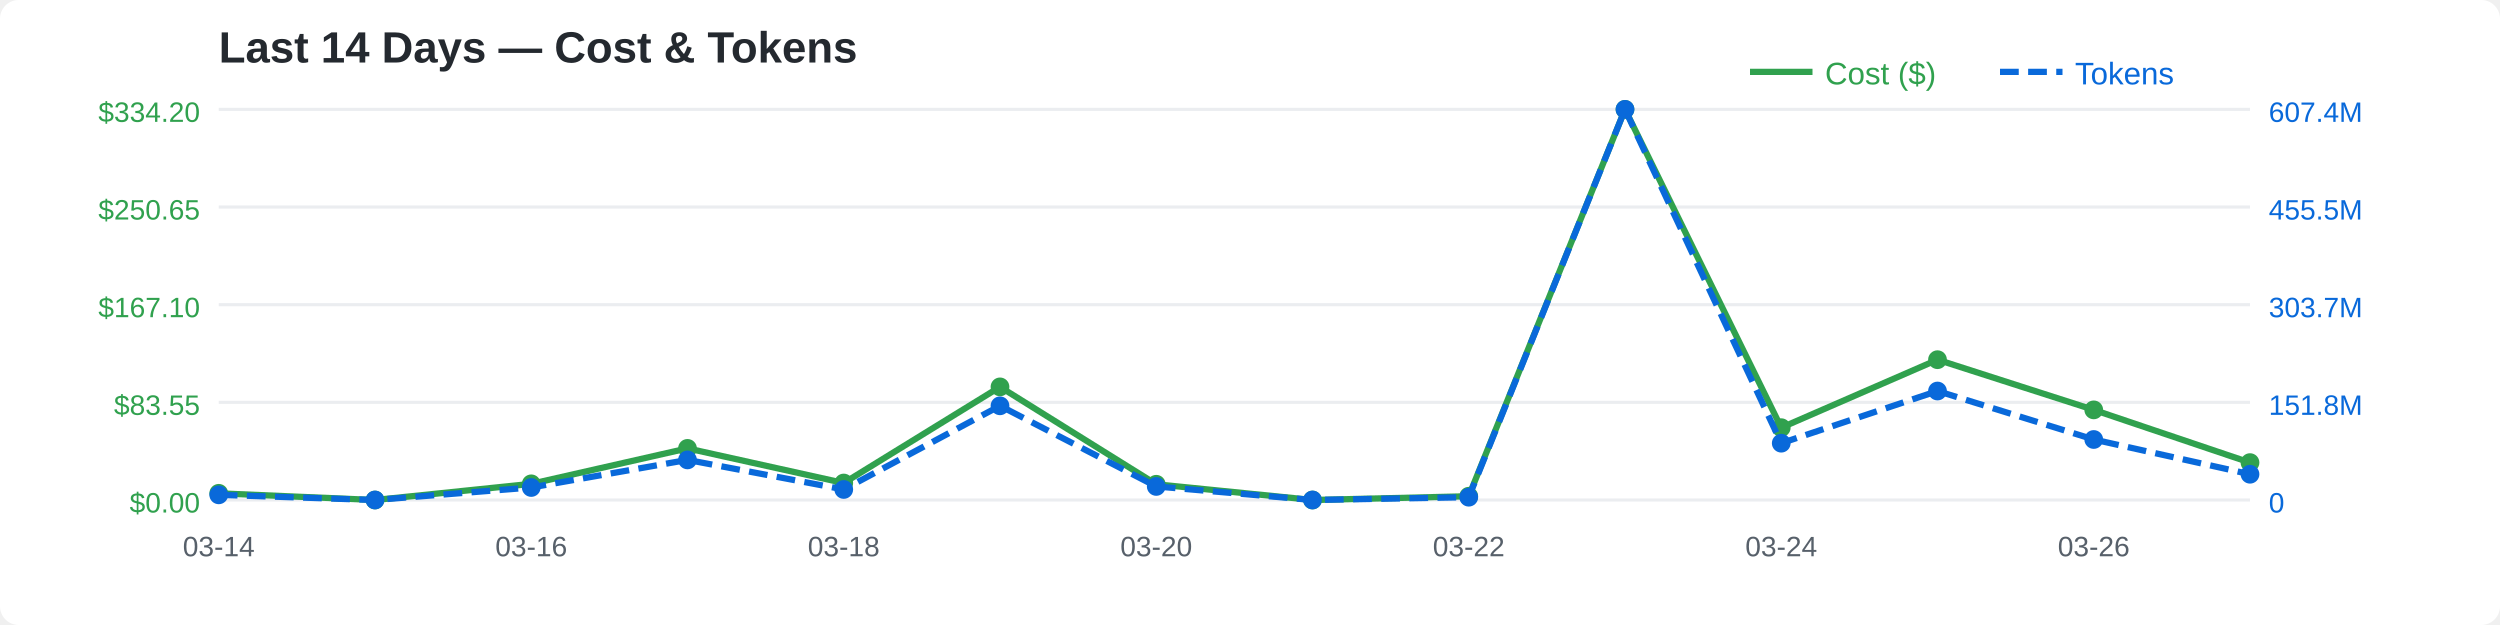
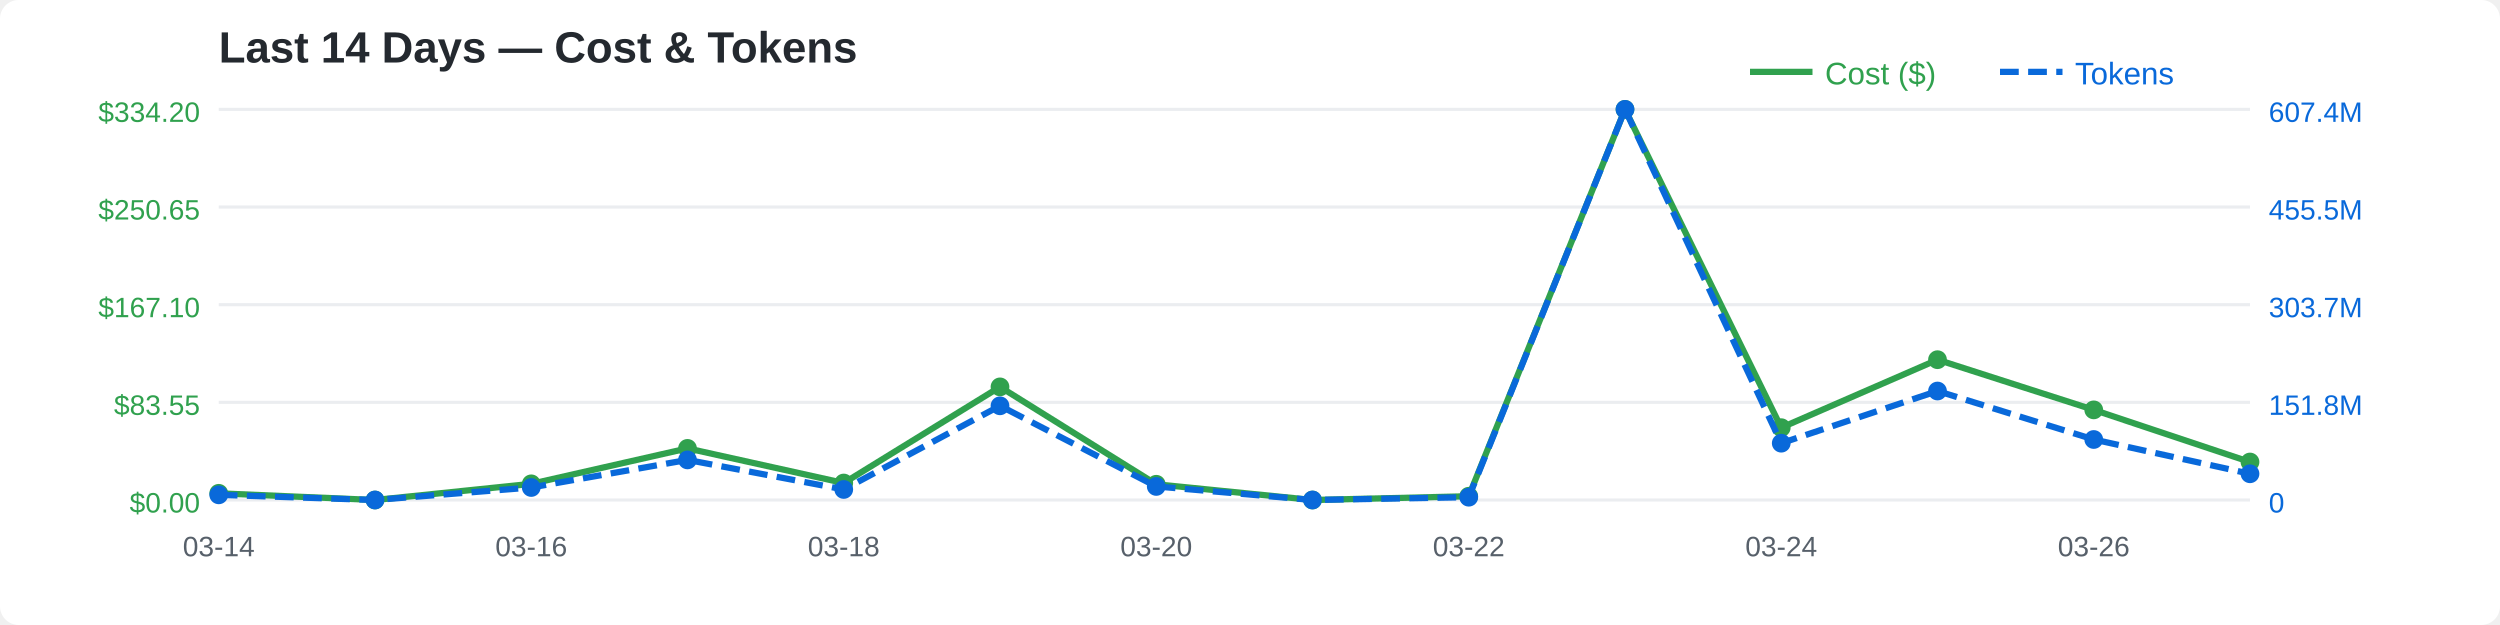
<svg xmlns="http://www.w3.org/2000/svg" width="800" height="200" viewBox="0 0 800 200">
  <rect width="800" height="200" fill="#ffffff" rx="6" />
  <text x="70" y="20" font-family="Arial, sans-serif" font-size="14" fill="#24292f" font-weight="bold">Last 14 Days — Cost &amp; Tokens</text>
  <line x1="70" y1="35.0" x2="720" y2="35.0" stroke="#ebedf0" stroke-width="1" />
  <line x1="70" y1="66.25" x2="720" y2="66.25" stroke="#ebedf0" stroke-width="1" />
  <line x1="70" y1="97.5" x2="720" y2="97.5" stroke="#ebedf0" stroke-width="1" />
  <line x1="70" y1="128.75" x2="720" y2="128.75" stroke="#ebedf0" stroke-width="1" />
  <line x1="70" y1="160.0" x2="720" y2="160.0" stroke="#ebedf0" stroke-width="1" />
  <text x="70.0" y="178" font-family="Arial, sans-serif" font-size="9" fill="#57606a" text-anchor="middle">03-14</text>
  <text x="170.0" y="178" font-family="Arial, sans-serif" font-size="9" fill="#57606a" text-anchor="middle">03-16</text>
  <text x="270.0" y="178" font-family="Arial, sans-serif" font-size="9" fill="#57606a" text-anchor="middle">03-18</text>
  <text x="370.0" y="178" font-family="Arial, sans-serif" font-size="9" fill="#57606a" text-anchor="middle">03-20</text>
  <text x="470.0" y="178" font-family="Arial, sans-serif" font-size="9" fill="#57606a" text-anchor="middle">03-22</text>
  <text x="570.0" y="178" font-family="Arial, sans-serif" font-size="9" fill="#57606a" text-anchor="middle">03-24</text>
  <text x="670.0" y="178" font-family="Arial, sans-serif" font-size="9" fill="#57606a" text-anchor="middle">03-26</text>
  <text x="64" y="39.0" font-family="Arial, sans-serif" font-size="9" fill="#30a14e" text-anchor="end">$334.20</text>
  <text x="64" y="70.25" font-family="Arial, sans-serif" font-size="9" fill="#30a14e" text-anchor="end">$250.65</text>
  <text x="64" y="101.5" font-family="Arial, sans-serif" font-size="9" fill="#30a14e" text-anchor="end">$167.10</text>
  <text x="64" y="132.75" font-family="Arial, sans-serif" font-size="9" fill="#30a14e" text-anchor="end">$83.55</text>
  <text x="64" y="164.0" font-family="Arial, sans-serif" font-size="9" fill="#30a14e" text-anchor="end">$0.00</text>
  <text x="726" y="39.0" font-family="Arial, sans-serif" font-size="9" fill="#0969da">607.4M</text>
  <text x="726" y="70.25" font-family="Arial, sans-serif" font-size="9" fill="#0969da">455.5M</text>
  <text x="726" y="101.5" font-family="Arial, sans-serif" font-size="9" fill="#0969da">303.7M</text>
  <text x="726" y="132.75" font-family="Arial, sans-serif" font-size="9" fill="#0969da">151.8M</text>
  <text x="726" y="164.0" font-family="Arial, sans-serif" font-size="9" fill="#0969da">0</text>
-   <polyline points="70.0,157.86 120.0,160.0 170.0,154.827 220.0,143.482 270.0,154.568 320.0,123.802 370.0,154.966 420.0,160.0 470.0,158.795 520.0,35.0 570.0,136.859 620.0,115.101 670.0,131.16 720.0,148.034" fill="none" stroke="#30a14e" stroke-width="2" />
+   <polyline points="70.0,157.86 120.0,160.0 170.0,154.827 220.0,143.482 270.0,154.568 320.0,123.802 370.0,154.966 420.0,160.0 470.0,158.795 520.0,35.0 570.0,136.859 620.0,115.101 670.0,131.16 720.0,147.842" fill="none" stroke="#30a14e" stroke-width="2" />
  <circle cx="70.0" cy="157.86" r="3" fill="#30a14e">
    </circle>
  <circle cx="120.0" cy="160.0" r="3" fill="#30a14e">
    </circle>
  <circle cx="170.0" cy="154.827" r="3" fill="#30a14e">
    </circle>
  <circle cx="220.0" cy="143.482" r="3" fill="#30a14e">
    </circle>
  <circle cx="270.0" cy="154.568" r="3" fill="#30a14e">
    </circle>
  <circle cx="320.0" cy="123.802" r="3" fill="#30a14e">
    </circle>
  <circle cx="370.0" cy="154.966" r="3" fill="#30a14e">
    </circle>
  <circle cx="420.0" cy="160.0" r="3" fill="#30a14e">
    </circle>
  <circle cx="470.0" cy="158.795" r="3" fill="#30a14e">
    </circle>
  <circle cx="520.0" cy="35.0" r="3" fill="#30a14e">
    </circle>
  <circle cx="570.0" cy="136.859" r="3" fill="#30a14e">
    </circle>
  <circle cx="620.0" cy="115.101" r="3" fill="#30a14e">
    </circle>
  <circle cx="670.0" cy="131.16" r="3" fill="#30a14e">
    </circle>
-   <circle cx="720.0" cy="148.034" r="3" fill="#30a14e">
+   <circle cx="720.0" cy="147.842" r="3" fill="#30a14e">
    </circle>
-   <polyline points="70.0,158.348 120.0,160.0 170.0,155.999 220.0,147.169 270.0,156.63 320.0,129.859 370.0,155.662 420.0,160.0 470.0,159.105 520.0,35.0 570.0,141.82 620.0,125.128 670.0,140.638 720.0,151.758" fill="none" stroke="#0969da" stroke-width="2" stroke-dasharray="6,3" />
+   <polyline points="70.0,158.348 120.0,160.0 170.0,155.999 220.0,147.169 270.0,156.63 320.0,129.859 370.0,155.662 420.0,160.0 470.0,159.105 520.0,35.0 570.0,141.82 620.0,125.128 670.0,140.638 720.0,151.609" fill="none" stroke="#0969da" stroke-width="2" stroke-dasharray="6,3" />
  <circle cx="70.0" cy="158.348" r="3" fill="#0969da">
    </circle>
  <circle cx="120.0" cy="160.0" r="3" fill="#0969da">
    </circle>
  <circle cx="170.0" cy="155.999" r="3" fill="#0969da">
    </circle>
  <circle cx="220.0" cy="147.169" r="3" fill="#0969da">
    </circle>
  <circle cx="270.0" cy="156.63" r="3" fill="#0969da">
    </circle>
  <circle cx="320.0" cy="129.859" r="3" fill="#0969da">
    </circle>
  <circle cx="370.0" cy="155.662" r="3" fill="#0969da">
    </circle>
  <circle cx="420.0" cy="160.0" r="3" fill="#0969da">
    </circle>
  <circle cx="470.0" cy="159.105" r="3" fill="#0969da">
    </circle>
  <circle cx="520.0" cy="35.0" r="3" fill="#0969da">
    </circle>
  <circle cx="570.0" cy="141.82" r="3" fill="#0969da">
    </circle>
  <circle cx="620.0" cy="125.128" r="3" fill="#0969da">
    </circle>
  <circle cx="670.0" cy="140.638" r="3" fill="#0969da">
    </circle>
-   <circle cx="720.0" cy="151.758" r="3" fill="#0969da">
+   <circle cx="720.0" cy="151.609" r="3" fill="#0969da">
    </circle>
  <line x1="560" y1="23" x2="580" y2="23" stroke="#30a14e" stroke-width="2" />
  <text x="584" y="27" font-family="Arial, sans-serif" font-size="10" fill="#30a14e">Cost ($)</text>
  <line x1="640" y1="23" x2="660" y2="23" stroke="#0969da" stroke-width="2" stroke-dasharray="6,3" />
  <text x="664" y="27" font-family="Arial, sans-serif" font-size="10" fill="#0969da">Tokens</text>
</svg>
